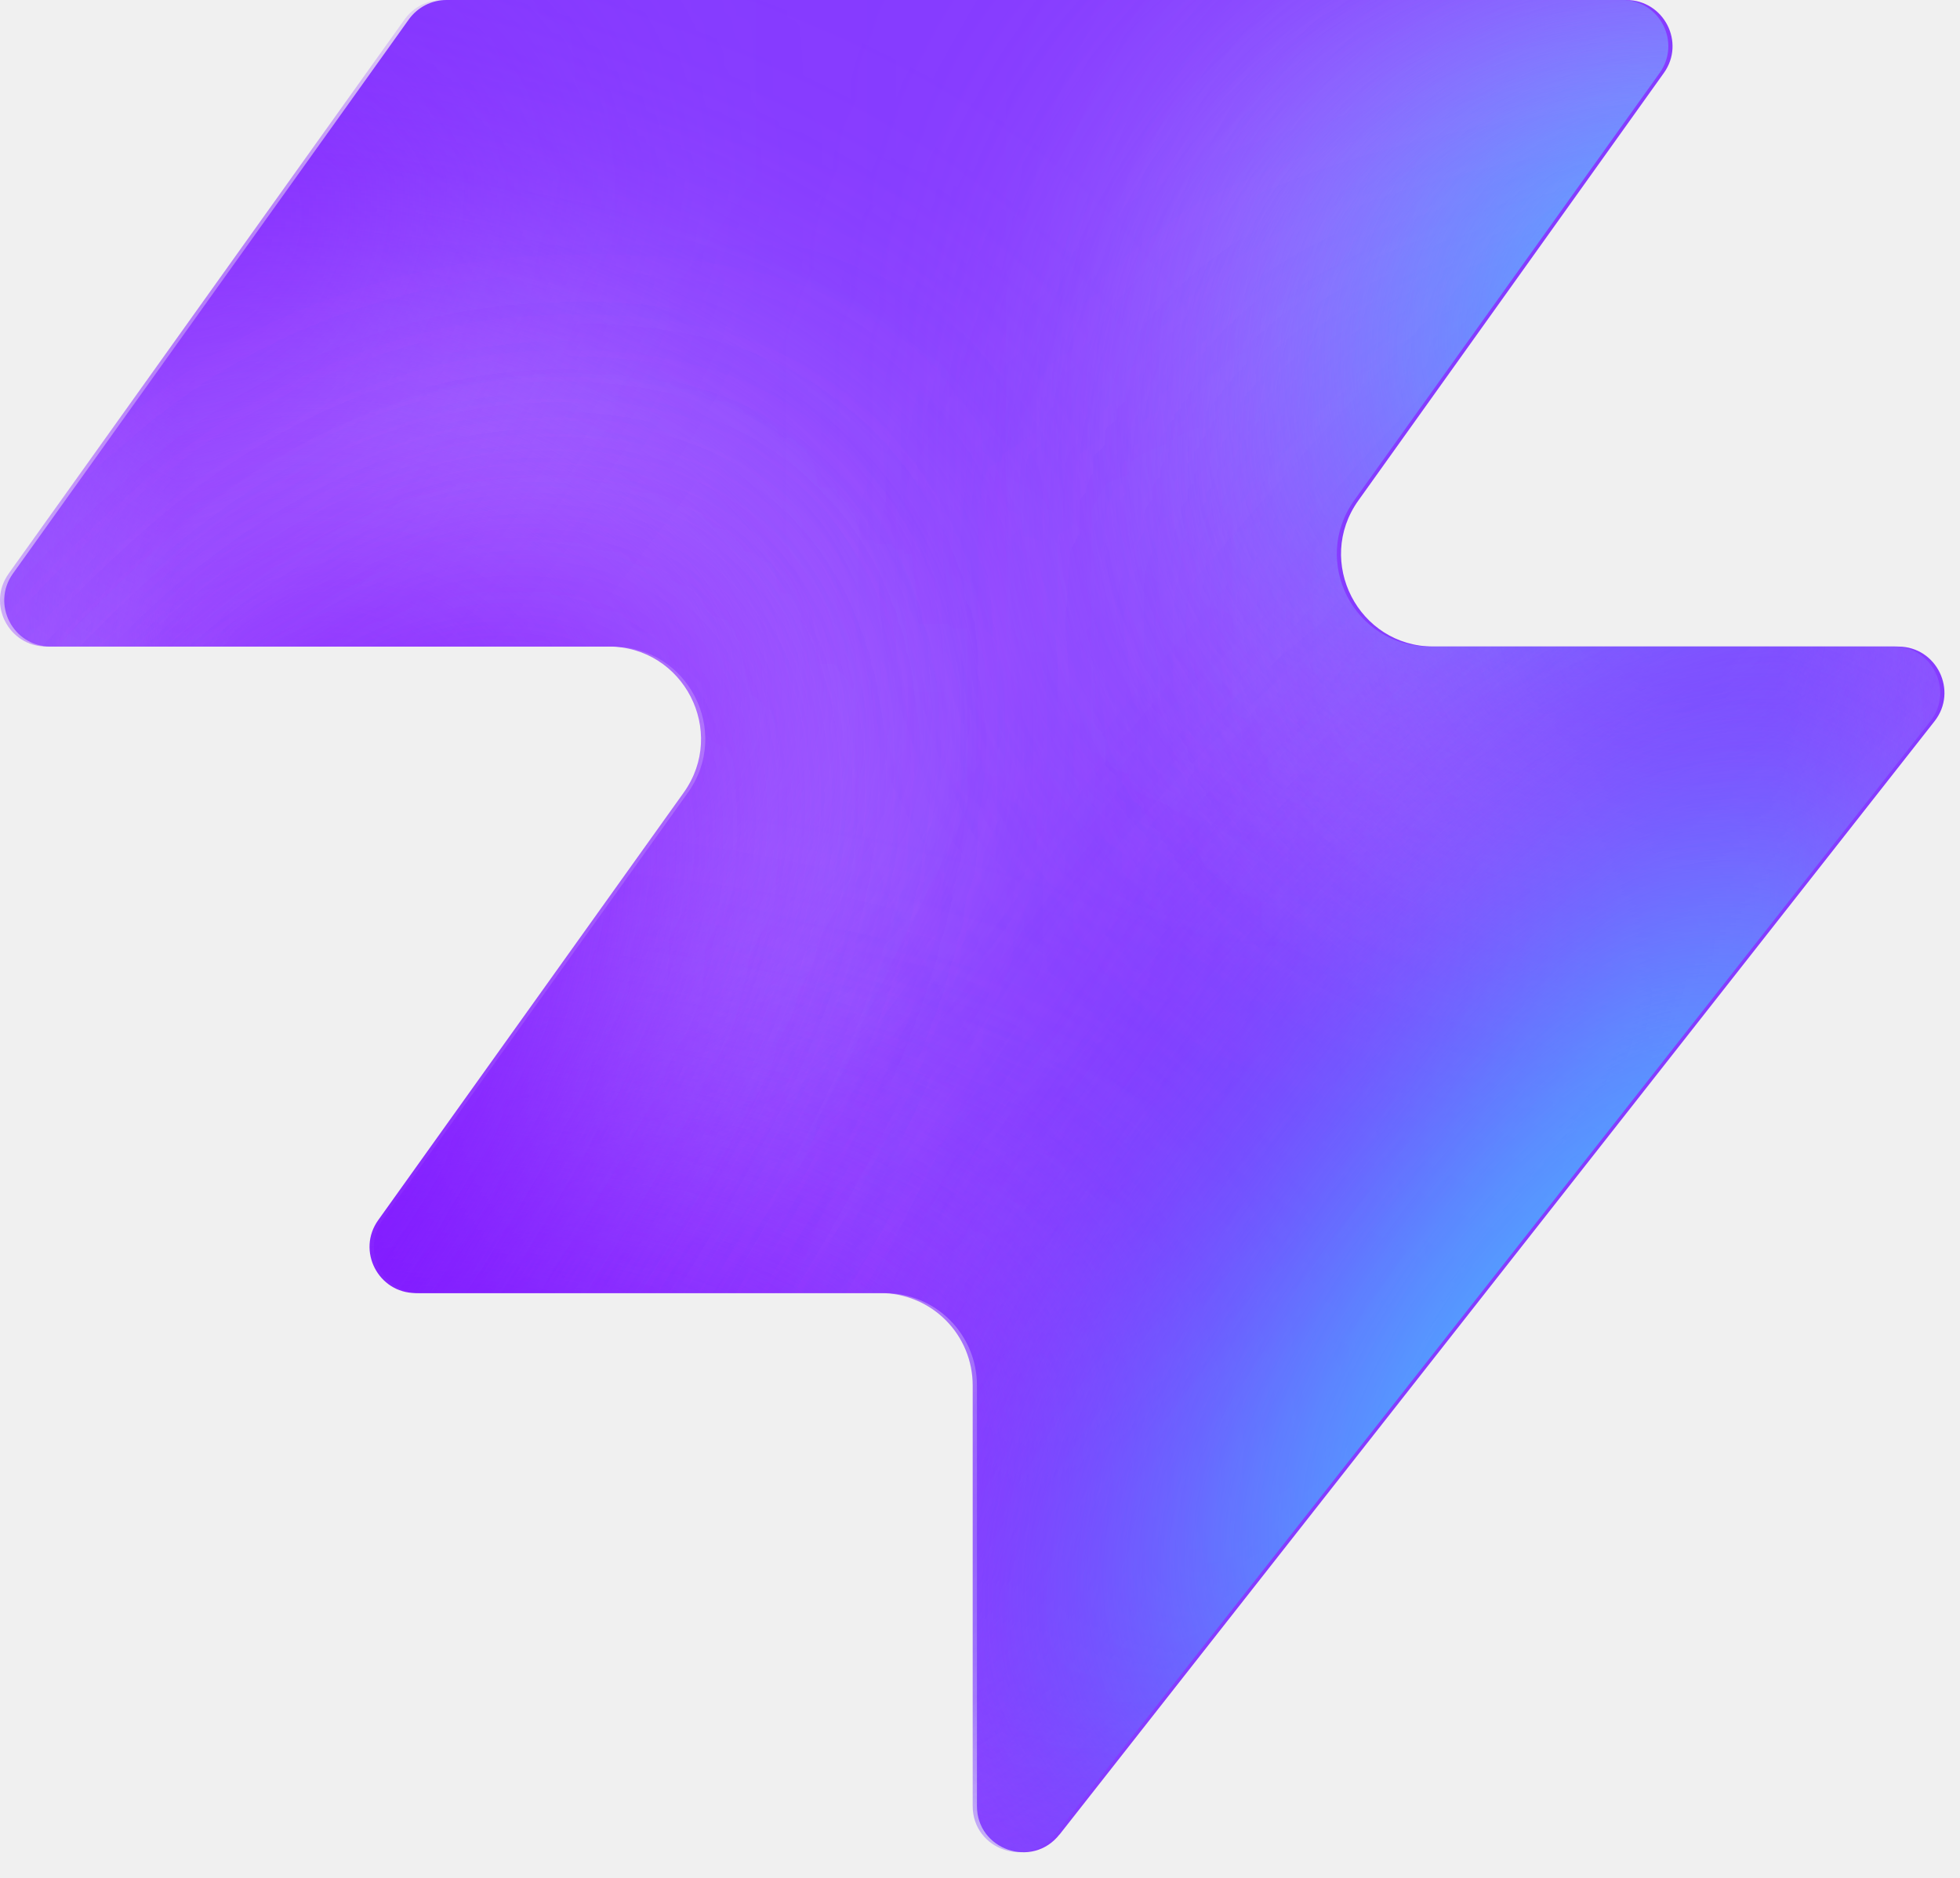
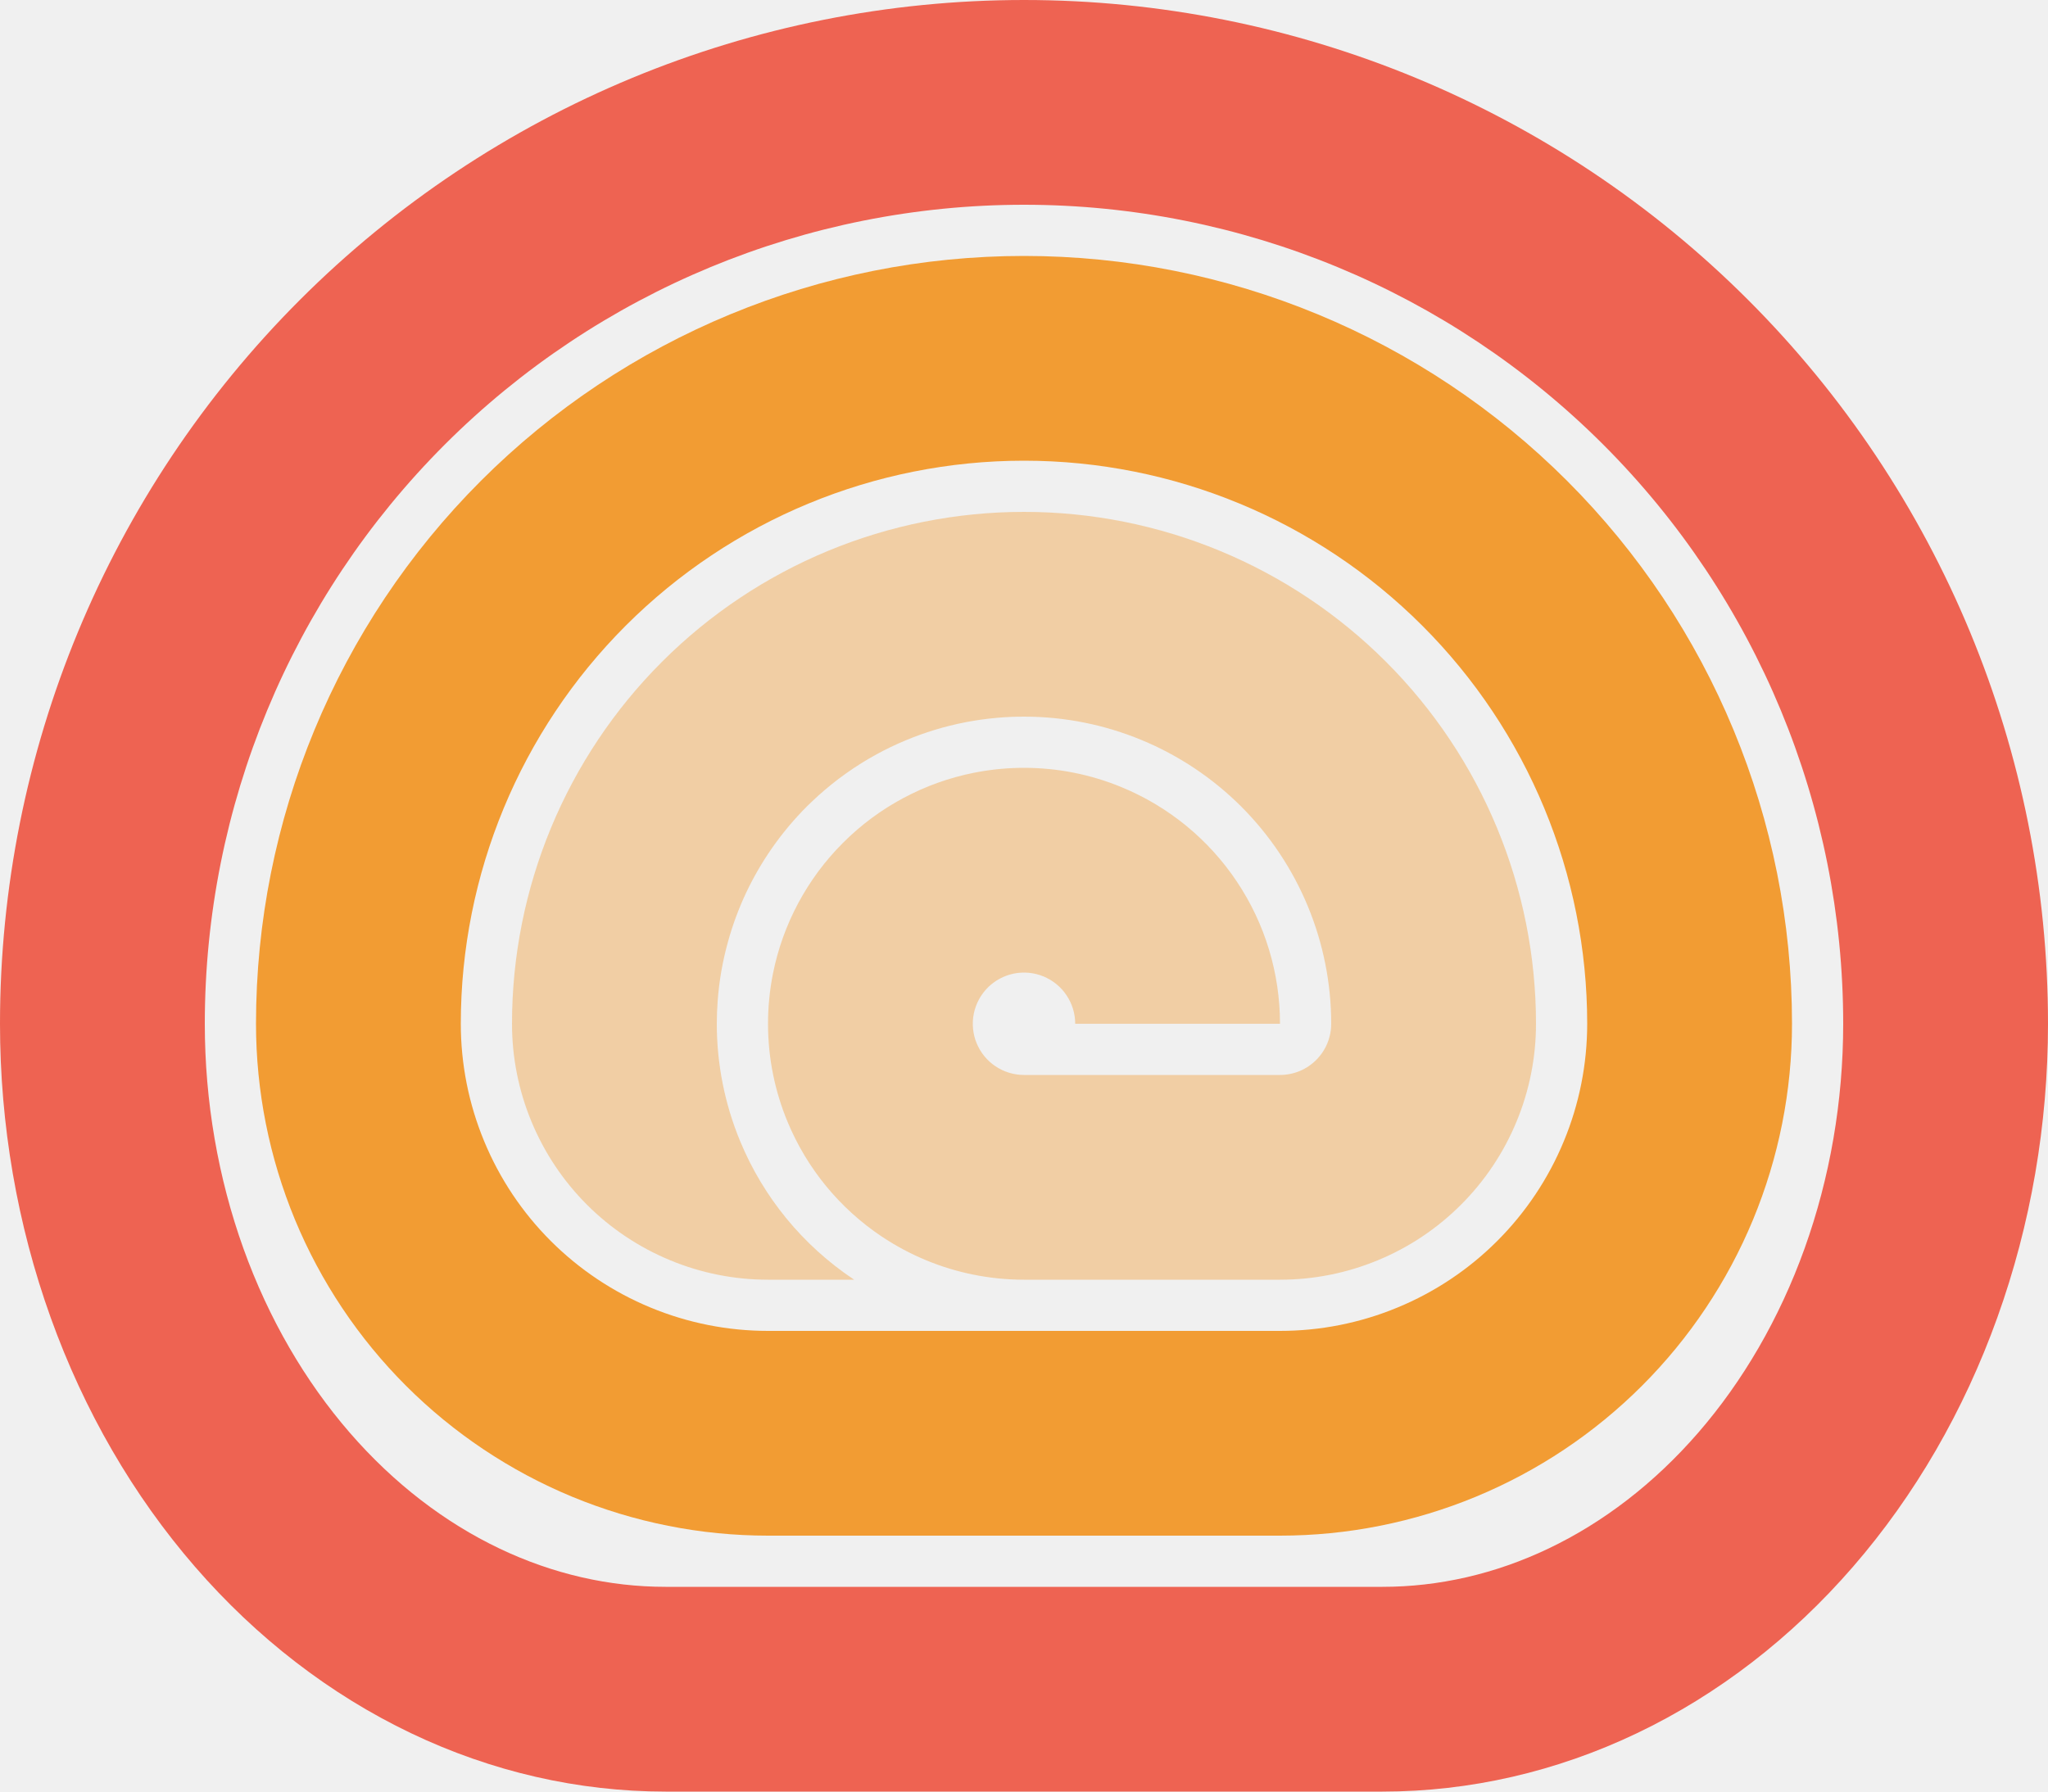
- <svg xmlns="http://www.w3.org/2000/svg" width="48" height="46" fill="none" viewBox="0 0 48 46">
-   <path fill="#863bff" d="M25.946 44.938c-.664.845-2.021.375-2.021-.698V33.937a2.26 2.26 0 0 0-2.262-2.262H10.287c-.92 0-1.456-1.04-.92-1.788l7.48-10.471c1.07-1.497 0-3.578-1.842-3.578H1.237c-.92 0-1.456-1.04-.92-1.788L10.013.474c.214-.297.556-.474.92-.474h28.894c.92 0 1.456 1.04.92 1.788l-7.48 10.471c-1.07 1.498 0 3.579 1.842 3.579h11.377c.943 0 1.473 1.088.89 1.83L25.947 44.94z" style="fill:#863bff;fill:color(display-p3 .525 .23 1);fill-opacity:1" />
-   <mask id="a" width="48" height="46" x="0" y="0" maskUnits="userSpaceOnUse" style="mask-type:alpha">
-     <path fill="#000" d="M25.842 44.938c-.664.844-2.021.375-2.021-.698V33.937a2.26 2.26 0 0 0-2.262-2.262H10.183c-.92 0-1.456-1.04-.92-1.788l7.48-10.471c1.07-1.498 0-3.579-1.842-3.579H1.133c-.92 0-1.456-1.04-.92-1.787L9.91.473c.214-.297.556-.474.92-.474h28.894c.92 0 1.456 1.04.92 1.788l-7.48 10.471c-1.07 1.498 0 3.578 1.842 3.578h11.377c.943 0 1.473 1.088.89 1.832L25.843 44.94z" style="fill:#000;fill-opacity:1" />
-   </mask>
-   <g mask="url(#a)">
-     <g filter="url(#b)">
-       <ellipse cx="5.508" cy="14.704" fill="#ede6ff" rx="5.508" ry="14.704" style="fill:#ede6ff;fill:color(display-p3 .927 .903 1);fill-opacity:1" transform="matrix(.00324 1 1 -.00324 -4.47 31.516)" />
-     </g>
-     <g filter="url(#c)">
-       <ellipse cx="10.399" cy="29.851" fill="#ede6ff" rx="10.399" ry="29.851" style="fill:#ede6ff;fill:color(display-p3 .927 .903 1);fill-opacity:1" transform="matrix(.00324 1 1 -.00324 -39.328 7.883)" />
-     </g>
-     <g filter="url(#d)">
-       <ellipse cx="5.508" cy="30.487" fill="#7e14ff" rx="5.508" ry="30.487" style="fill:#7e14ff;fill:color(display-p3 .492 .077 1);fill-opacity:1" transform="rotate(89.814 -25.913 -14.639)scale(1 -1)" />
-     </g>
-     <g filter="url(#e)">
-       <ellipse cx="5.508" cy="30.599" fill="#7e14ff" rx="5.508" ry="30.599" style="fill:#7e14ff;fill:color(display-p3 .492 .077 1);fill-opacity:1" transform="rotate(89.814 -32.644 -3.334)scale(1 -1)" />
-     </g>
-     <g filter="url(#f)">
-       <ellipse cx="5.508" cy="30.599" fill="#7e14ff" rx="5.508" ry="30.599" style="fill:#7e14ff;fill:color(display-p3 .492 .077 1);fill-opacity:1" transform="matrix(.00324 1 1 -.00324 -34.34 30.47)" />
-     </g>
-     <g filter="url(#g)">
-       <ellipse cx="14.072" cy="22.078" fill="#ede6ff" rx="14.072" ry="22.078" style="fill:#ede6ff;fill:color(display-p3 .927 .903 1);fill-opacity:1" transform="rotate(93.35 24.506 48.493)scale(-1 1)" />
-     </g>
-     <g filter="url(#h)">
-       <ellipse cx="3.47" cy="21.501" fill="#7e14ff" rx="3.47" ry="21.501" style="fill:#7e14ff;fill:color(display-p3 .492 .077 1);fill-opacity:1" transform="rotate(89.009 28.708 47.59)scale(-1 1)" />
-     </g>
-     <g filter="url(#i)">
-       <ellipse cx="3.47" cy="21.501" fill="#7e14ff" rx="3.47" ry="21.501" style="fill:#7e14ff;fill:color(display-p3 .492 .077 1);fill-opacity:1" transform="rotate(89.009 28.708 47.59)scale(-1 1)" />
-     </g>
-     <g filter="url(#j)">
-       <ellipse cx=".387" cy="8.972" fill="#7e14ff" rx="4.407" ry="29.108" style="fill:#7e14ff;fill:color(display-p3 .492 .077 1);fill-opacity:1" transform="rotate(39.51 .387 8.972)" />
-     </g>
-     <g filter="url(#k)">
-       <ellipse cx="47.523" cy="-6.092" fill="#7e14ff" rx="4.407" ry="29.108" style="fill:#7e14ff;fill:color(display-p3 .492 .077 1);fill-opacity:1" transform="rotate(37.892 47.523 -6.092)" />
-     </g>
-     <g filter="url(#l)">
-       <ellipse cx="41.412" cy="6.333" fill="#47bfff" rx="5.971" ry="9.665" style="fill:#47bfff;fill:color(display-p3 .28 .748 1);fill-opacity:1" transform="rotate(37.892 41.412 6.333)" />
-     </g>
-     <g filter="url(#m)">
-       <ellipse cx="-1.879" cy="38.332" fill="#7e14ff" rx="4.407" ry="29.108" style="fill:#7e14ff;fill:color(display-p3 .492 .077 1);fill-opacity:1" transform="rotate(37.892 -1.88 38.332)" />
-     </g>
-     <g filter="url(#n)">
-       <ellipse cx="-1.879" cy="38.332" fill="#7e14ff" rx="4.407" ry="29.108" style="fill:#7e14ff;fill:color(display-p3 .492 .077 1);fill-opacity:1" transform="rotate(37.892 -1.88 38.332)" />
-     </g>
-     <g filter="url(#o)">
-       <ellipse cx="35.651" cy="29.907" fill="#7e14ff" rx="4.407" ry="29.108" style="fill:#7e14ff;fill:color(display-p3 .492 .077 1);fill-opacity:1" transform="rotate(37.892 35.651 29.907)" />
-     </g>
-     <g filter="url(#p)">
-       <ellipse cx="38.418" cy="32.4" fill="#47bfff" rx="5.971" ry="15.297" style="fill:#47bfff;fill:color(display-p3 .28 .748 1);fill-opacity:1" transform="rotate(37.892 38.418 32.4)" />
-     </g>
+ <svg xmlns="http://www.w3.org/2000/svg" width="40" height="35" viewBox="0 0 40 35" fill="none">
+   <g clip-path="url(#clip0_144_10)">
+     <path fill-rule="evenodd" clip-rule="evenodd" d="M25 30C26.313 30 27.614 29.741 28.827 29.239C30.04 28.736 31.142 28 32.071 27.071C33 26.142 33.736 25.04 34.239 23.827C34.741 22.614 35 21.313 35 20C35 16.022 33.42 12.206 30.607 9.393C27.794 6.58 23.978 5 20 5C16.022 5 12.206 6.58 9.393 9.393C6.58 12.206 5 16.022 5 20C5 21.313 5.259 22.614 5.761 23.827C6.264 25.04 7 26.142 7.929 27.071C8.858 28 9.96 28.736 11.173 29.239C12.386 29.741 13.687 30 15 30H25ZM20 9C17.083 9 14.285 10.159 12.222 12.222C10.159 14.285 9 17.083 9 20C9 20.788 9.155 21.568 9.457 22.296C9.758 23.024 10.2 23.686 10.757 24.243C11.315 24.8 11.976 25.242 12.704 25.543C13.432 25.845 14.212 26 15 26H25C25.788 26 26.568 25.845 27.296 25.543C28.024 25.242 28.686 24.8 29.243 24.243C29.8 23.686 30.242 23.024 30.543 22.296C30.845 21.568 31 20.788 31 20C31 17.083 29.841 14.285 27.778 12.222C25.715 10.159 22.917 9 20 9Z" fill="#F29C33" />
+     <path fill-rule="evenodd" clip-rule="evenodd" d="M13 35C11.293 35 9.602 34.612 8.025 33.858C6.448 33.104 5.015 32 3.808 30.607C2.6 29.214 1.643 27.56 0.99 25.74C0.336 23.92 0 21.97 0 20C0 14.696 2.107 9.609 5.858 5.858C9.609 2.107 14.696 0 20 0C25.304 0 30.391 2.107 34.142 5.858C37.893 9.609 40 14.696 40 20C40 21.97 39.664 23.92 39.01 25.74C38.357 27.56 37.4 29.214 36.192 30.607C34.985 32 33.552 33.104 31.975 33.858C30.398 34.612 28.707 35 27 35H13ZM8.686 8.686C11.687 5.686 15.757 4 20 4C24.244 4 28.313 5.686 31.314 8.686C34.314 11.687 36 15.757 36 20C36 21.518 35.74 23.011 35.246 24.389C34.751 25.767 34.038 26.985 33.17 27.987C32.303 28.987 31.305 29.745 30.25 30.249C29.198 30.752 28.096 31 27 31H13C11.904 31 10.802 30.752 9.75 30.249C8.695 29.745 7.697 28.987 6.83 27.987C5.962 26.985 5.249 25.767 4.754 24.389C4.26 23.011 4 21.518 4 20C4 15.757 5.686 11.687 8.686 8.686Z" fill="#EE6352" />
+     <path opacity="0.4" d="M25 25H19.996C19.66 25 19.326 24.965 19 24.899C18.368 24.77 17.764 24.519 17.222 24.157C16.4 23.608 15.759 22.827 15.381 21.913C15.258 21.617 15.165 21.311 15.101 21C14.969 20.352 14.966 19.68 15.096 19.024C15.289 18.055 15.765 17.164 16.465 16.465C17.164 15.765 18.055 15.289 19.024 15.096C19.055 15.09 19.085 15.084 19.116 15.079C19.409 15.026 19.705 15 20 15C20.654 15 21.304 15.128 21.913 15.381C22.827 15.759 23.608 16.4 24.157 17.222C24.707 18.044 25 19.011 25 20H21C21 19.802 20.941 19.609 20.831 19.444C20.722 19.28 20.565 19.152 20.383 19.076C20.2 19 19.999 18.981 19.805 19.019C19.611 19.058 19.433 19.153 19.293 19.293C19.153 19.433 19.058 19.611 19.019 19.805C18.981 19.999 19 20.2 19.076 20.383C19.152 20.565 19.28 20.722 19.444 20.831C19.609 20.941 19.802 21 20 21H25C25.131 21 25.261 20.974 25.383 20.924C25.504 20.874 25.614 20.8 25.707 20.707C25.8 20.614 25.874 20.504 25.924 20.383C25.974 20.261 26 20.131 26 20C26 18.409 25.368 16.883 24.243 15.757C23.117 14.632 21.591 14 20 14C19.827 14 19.656 14.007 19.485 14.022C19.066 14.058 18.654 14.138 18.255 14.259C17.863 14.379 17.484 14.538 17.124 14.734C16.712 14.959 16.326 15.233 15.973 15.552C15.9 15.619 15.828 15.687 15.757 15.757C15.265 16.25 14.867 16.819 14.575 17.436C14.429 17.745 14.31 18.066 14.219 18.396C14.114 18.772 14.046 19.16 14.017 19.554C14.006 19.702 14 19.851 14 20C14 20.784 14.154 21.565 14.457 22.296C14.911 23.392 15.68 24.329 16.667 24.989C16.672 24.993 16.678 24.996 16.683 25H15C14.343 25 13.693 24.871 13.087 24.619C12.48 24.368 11.929 24 11.464 23.535C11 23.071 10.632 22.52 10.381 21.913C10.129 21.307 10 20.657 10 20C10 17.348 11.054 14.804 12.929 12.929C14.804 11.054 17.348 10 20 10C22.652 10 25.196 11.054 27.071 12.929C28.946 14.804 30 17.348 30 20C30 20.657 29.871 21.307 29.619 21.913C29.368 22.52 29 23.071 28.535 23.535C28.071 24 27.52 24.368 26.913 24.619C26.307 24.871 25.657 25 25 25Z" fill="#F29C33" />
  </g>
  <defs>
-     <filter id="b" width="60.045" height="41.654" x="-19.77" y="16.149" color-interpolation-filters="sRGB" filterUnits="userSpaceOnUse">
-       <feFlood flood-opacity="0" result="BackgroundImageFix" />
-       <feBlend in="SourceGraphic" in2="BackgroundImageFix" result="shape" />
-       <feGaussianBlur result="effect1_foregroundBlur_2002_17158" stdDeviation="7.659" />
-     </filter>
-     <filter id="c" width="90.34" height="51.437" x="-54.613" y="-7.533" color-interpolation-filters="sRGB" filterUnits="userSpaceOnUse">
-       <feFlood flood-opacity="0" result="BackgroundImageFix" />
-       <feBlend in="SourceGraphic" in2="BackgroundImageFix" result="shape" />
-       <feGaussianBlur result="effect1_foregroundBlur_2002_17158" stdDeviation="7.659" />
-     </filter>
-     <filter id="d" width="79.355" height="29.4" x="-49.64" y="2.03" color-interpolation-filters="sRGB" filterUnits="userSpaceOnUse">
-       <feFlood flood-opacity="0" result="BackgroundImageFix" />
-       <feBlend in="SourceGraphic" in2="BackgroundImageFix" result="shape" />
-       <feGaussianBlur result="effect1_foregroundBlur_2002_17158" stdDeviation="4.596" />
-     </filter>
-     <filter id="e" width="79.579" height="29.4" x="-45.045" y="20.029" color-interpolation-filters="sRGB" filterUnits="userSpaceOnUse">
-       <feFlood flood-opacity="0" result="BackgroundImageFix" />
-       <feBlend in="SourceGraphic" in2="BackgroundImageFix" result="shape" />
-       <feGaussianBlur result="effect1_foregroundBlur_2002_17158" stdDeviation="4.596" />
-     </filter>
-     <filter id="f" width="79.579" height="29.4" x="-43.513" y="21.178" color-interpolation-filters="sRGB" filterUnits="userSpaceOnUse">
-       <feFlood flood-opacity="0" result="BackgroundImageFix" />
-       <feBlend in="SourceGraphic" in2="BackgroundImageFix" result="shape" />
-       <feGaussianBlur result="effect1_foregroundBlur_2002_17158" stdDeviation="4.596" />
-     </filter>
-     <filter id="g" width="74.749" height="58.852" x="15.756" y="-17.901" color-interpolation-filters="sRGB" filterUnits="userSpaceOnUse">
-       <feFlood flood-opacity="0" result="BackgroundImageFix" />
-       <feBlend in="SourceGraphic" in2="BackgroundImageFix" result="shape" />
-       <feGaussianBlur result="effect1_foregroundBlur_2002_17158" stdDeviation="7.659" />
-     </filter>
-     <filter id="h" width="61.377" height="25.362" x="23.548" y="2.284" color-interpolation-filters="sRGB" filterUnits="userSpaceOnUse">
-       <feFlood flood-opacity="0" result="BackgroundImageFix" />
-       <feBlend in="SourceGraphic" in2="BackgroundImageFix" result="shape" />
-       <feGaussianBlur result="effect1_foregroundBlur_2002_17158" stdDeviation="4.596" />
-     </filter>
-     <filter id="i" width="61.377" height="25.362" x="23.548" y="2.284" color-interpolation-filters="sRGB" filterUnits="userSpaceOnUse">
-       <feFlood flood-opacity="0" result="BackgroundImageFix" />
-       <feBlend in="SourceGraphic" in2="BackgroundImageFix" result="shape" />
-       <feGaussianBlur result="effect1_foregroundBlur_2002_17158" stdDeviation="4.596" />
-     </filter>
-     <filter id="j" width="56.045" height="63.649" x="-27.636" y="-22.853" color-interpolation-filters="sRGB" filterUnits="userSpaceOnUse">
-       <feFlood flood-opacity="0" result="BackgroundImageFix" />
-       <feBlend in="SourceGraphic" in2="BackgroundImageFix" result="shape" />
-       <feGaussianBlur result="effect1_foregroundBlur_2002_17158" stdDeviation="4.596" />
-     </filter>
-     <filter id="k" width="54.814" height="64.646" x="20.116" y="-38.415" color-interpolation-filters="sRGB" filterUnits="userSpaceOnUse">
-       <feFlood flood-opacity="0" result="BackgroundImageFix" />
-       <feBlend in="SourceGraphic" in2="BackgroundImageFix" result="shape" />
-       <feGaussianBlur result="effect1_foregroundBlur_2002_17158" stdDeviation="4.596" />
-     </filter>
-     <filter id="l" width="33.541" height="35.313" x="24.641" y="-11.323" color-interpolation-filters="sRGB" filterUnits="userSpaceOnUse">
-       <feFlood flood-opacity="0" result="BackgroundImageFix" />
-       <feBlend in="SourceGraphic" in2="BackgroundImageFix" result="shape" />
-       <feGaussianBlur result="effect1_foregroundBlur_2002_17158" stdDeviation="4.596" />
-     </filter>
-     <filter id="m" width="54.814" height="64.646" x="-29.286" y="6.009" color-interpolation-filters="sRGB" filterUnits="userSpaceOnUse">
-       <feFlood flood-opacity="0" result="BackgroundImageFix" />
-       <feBlend in="SourceGraphic" in2="BackgroundImageFix" result="shape" />
-       <feGaussianBlur result="effect1_foregroundBlur_2002_17158" stdDeviation="4.596" />
-     </filter>
-     <filter id="n" width="54.814" height="64.646" x="-29.286" y="6.009" color-interpolation-filters="sRGB" filterUnits="userSpaceOnUse">
-       <feFlood flood-opacity="0" result="BackgroundImageFix" />
-       <feBlend in="SourceGraphic" in2="BackgroundImageFix" result="shape" />
-       <feGaussianBlur result="effect1_foregroundBlur_2002_17158" stdDeviation="4.596" />
-     </filter>
-     <filter id="o" width="54.814" height="64.646" x="8.244" y="-2.416" color-interpolation-filters="sRGB" filterUnits="userSpaceOnUse">
-       <feFlood flood-opacity="0" result="BackgroundImageFix" />
-       <feBlend in="SourceGraphic" in2="BackgroundImageFix" result="shape" />
-       <feGaussianBlur result="effect1_foregroundBlur_2002_17158" stdDeviation="4.596" />
-     </filter>
-     <filter id="p" width="39.409" height="43.623" x="18.713" y="10.588" color-interpolation-filters="sRGB" filterUnits="userSpaceOnUse">
-       <feFlood flood-opacity="0" result="BackgroundImageFix" />
-       <feBlend in="SourceGraphic" in2="BackgroundImageFix" result="shape" />
-       <feGaussianBlur result="effect1_foregroundBlur_2002_17158" stdDeviation="4.596" />
-     </filter>
+     <clipPath id="clip0_144_10">
+       <rect width="40" height="35" fill="white" />
+     </clipPath>
  </defs>
</svg>
